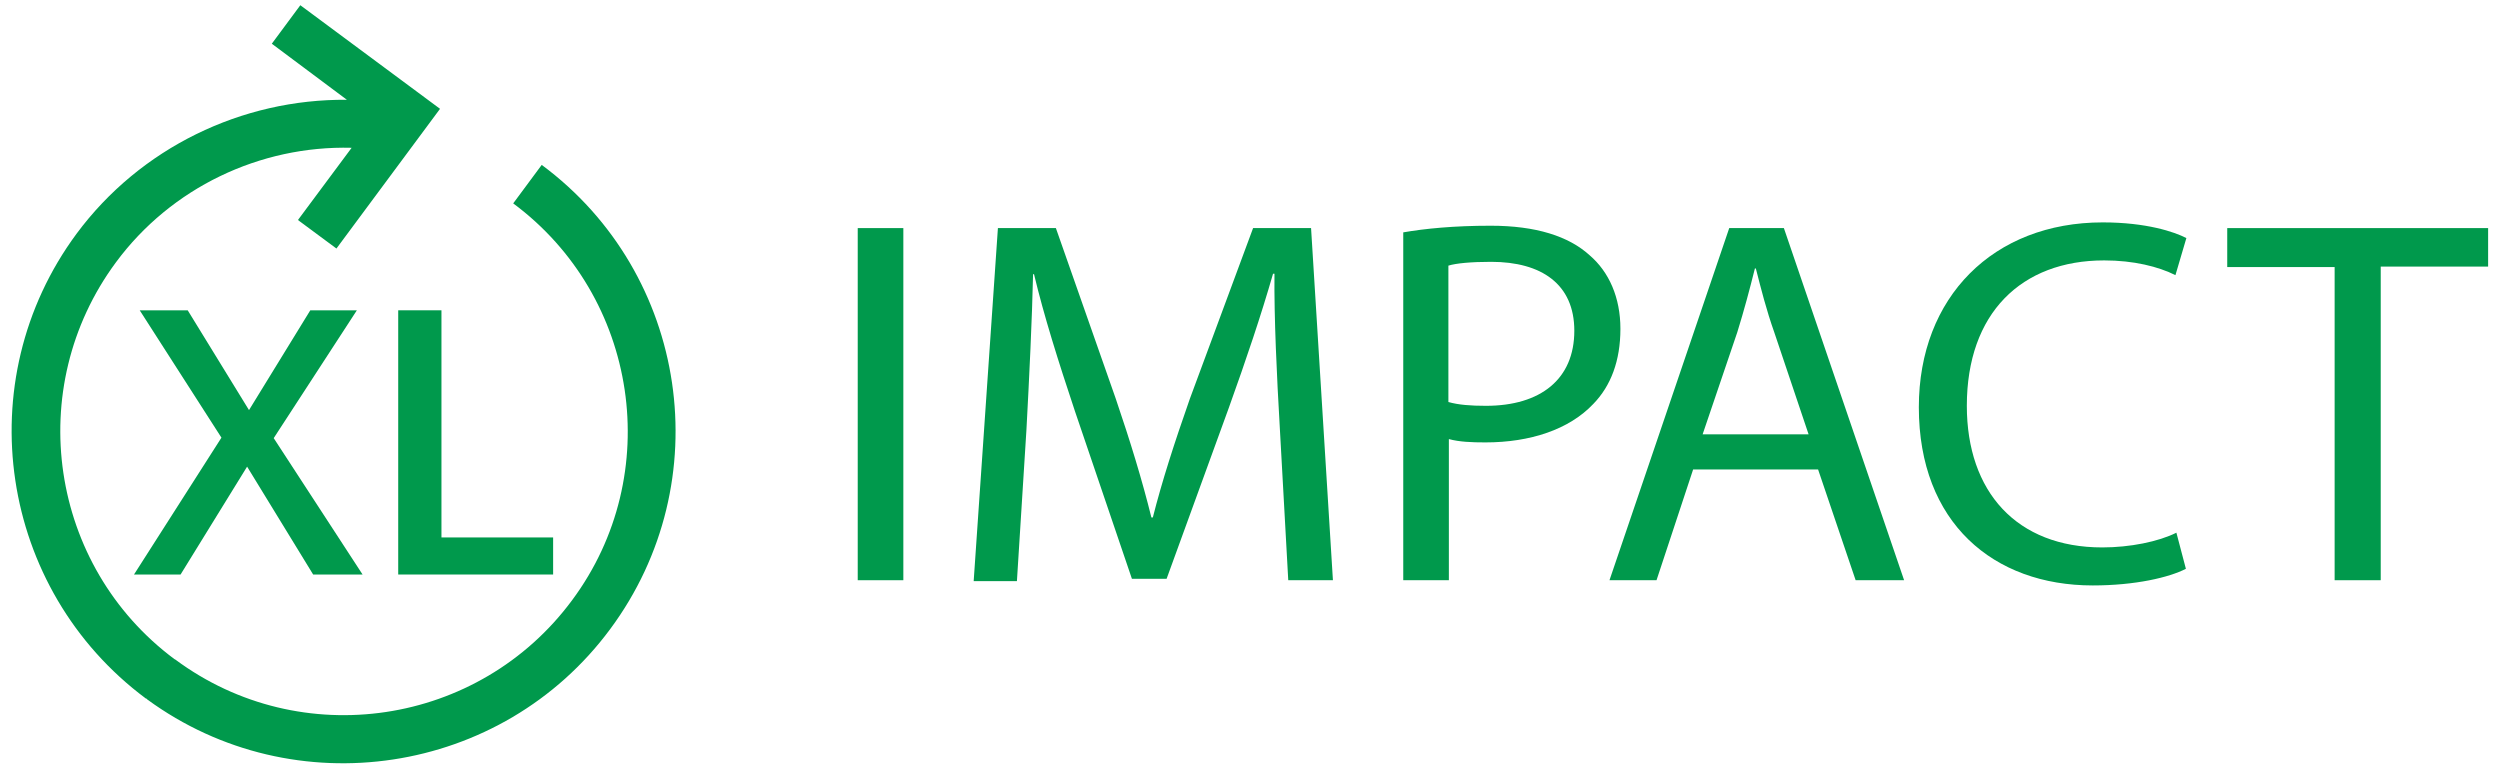
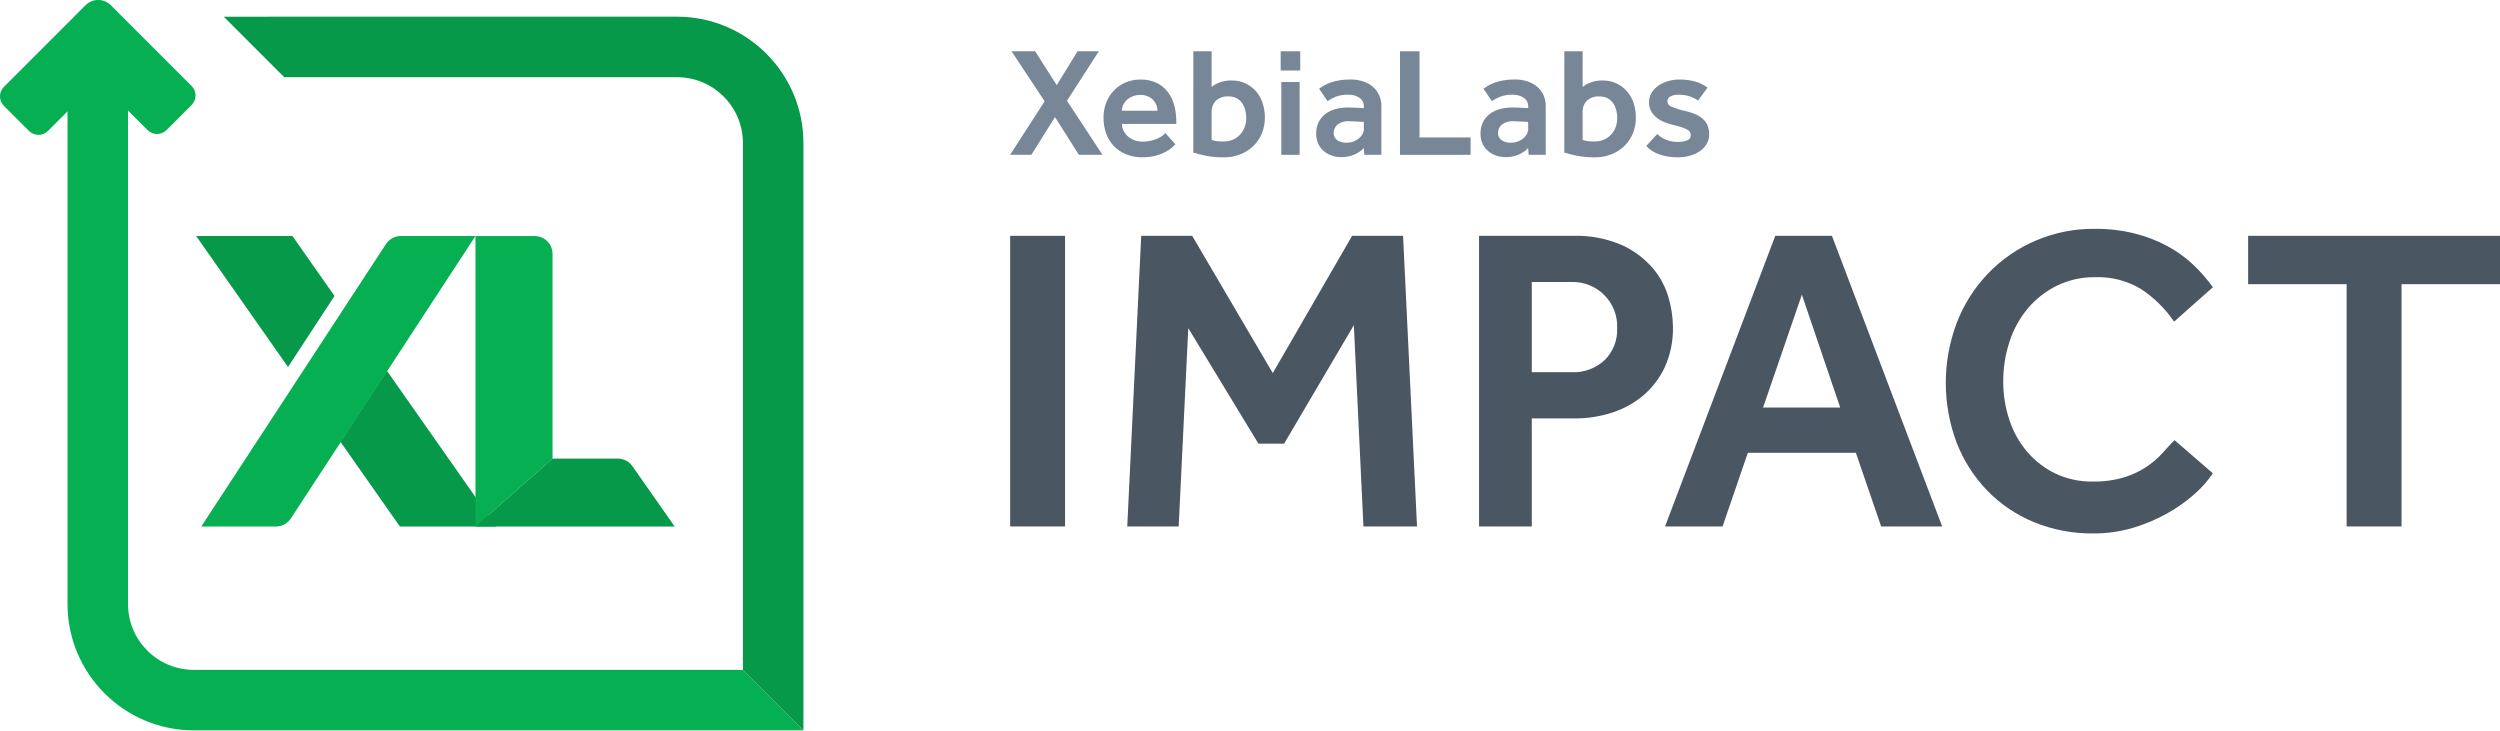
- <svg xmlns="http://www.w3.org/2000/svg" version="1.1" id="Layer_1" x="0px" y="0px" viewBox="0 0 526.1 161.7" style="enable-background:new 0 0 526.1 161.7;" xml:space="preserve">
-   <style type="text/css">
- 	.st0{fill:#00994C;}
- </style>
-   <g>
-     <g>
-       <path class="st0" d="M190.1,48v74.1h-9.6V48H190.1z" />
-       <path class="st0" d="M269.3,89.6c-0.6-10.3-1.2-22.8-1.1-32h-0.3c-2.5,8.7-5.6,17.9-9.3,28.2l-13.1,36h-7.3l-12-35.3    c-3.5-10.5-6.5-20-8.6-28.8h-0.2c-0.2,9.2-0.8,21.7-1.4,32.8l-2,31.8h-9.1L210,48h12.2l12.6,35.9c3.1,9.1,5.6,17.3,7.5,25h0.3    c1.9-7.5,4.5-15.6,7.8-25L263.7,48h12.2l4.6,74.1h-9.4L269.3,89.6z" />
-       <path class="st0" d="M295.3,48.9c4.6-0.8,10.7-1.4,18.4-1.4c9.5,0,16.4,2.2,20.8,6.2c4.1,3.5,6.5,8.9,6.5,15.5    c0,6.7-2,12-5.7,15.8c-5.1,5.4-13.3,8.1-22.7,8.1c-2.9,0-5.5-0.1-7.7-0.7v29.7h-9.6V48.9z M304.8,84.6c2.1,0.6,4.7,0.8,7.9,0.8    c11.5,0,18.6-5.6,18.6-15.8c0-9.8-6.9-14.5-17.5-14.5c-4.2,0-7.4,0.3-9,0.8V84.6z" />
-       <path class="st0" d="M356.3,98.8l-7.7,23.3h-9.9L363.9,48h11.5l25.3,74.1h-10.2l-7.9-23.3H356.3z M380.6,91.4L373.4,70    c-1.7-4.8-2.8-9.2-3.9-13.5h-0.2c-1.1,4.4-2.3,8.9-3.7,13.4l-7.3,21.5H380.6z" />
-       <path class="st0" d="M460,119.7c-3.5,1.8-10.6,3.5-19.6,3.5c-20.9,0-36.6-13.2-36.6-37.5c0-23.2,15.7-38.9,38.7-38.9    c9.2,0,15.1,2,17.6,3.3l-2.3,7.8c-3.6-1.8-8.8-3.1-15-3.1c-17.4,0-28.9,11.1-28.9,30.6c0,18.1,10.5,29.8,28.5,29.8    c5.8,0,11.8-1.2,15.6-3.1L460,119.7z" />
-       <path class="st0" d="M491.3,56.2h-22.6V48h54.9v8.1H501v66h-9.7V56.2z" />
-     </g>
-     <g>
-       <path class="st0" d="M76.3,120.9H65.9L52,98.2l-14,22.7h-9.8l18.4-28.8L29.4,65.3h10.1l12.9,21l12.9-21h9.8L57.6,92.2L76.3,120.9z    " />
-       <path class="st0" d="M83.8,120.9V65.3h9.1v47.8h23.5v7.8H83.8z" />
-     </g>
-     <g>
-       <path class="st0" d="M114,34.7l-6,8.1c26.4,19.6,32,57.1,12.4,83.5c-19.6,26.5-57.1,32.1-83.5,12.5l0,0l-0.2-0.1    c-26.3-19.6-31.9-57-12.3-83.5C36,39.5,54.7,30.6,74,31.1L62.7,46.3l8.1,6l21.8-29.4L63.2,1.1l-6,8.1L73,21    c-22.1-0.2-43.5,10.1-56.9,28.2C-6.8,80.2-0.2,124,30.7,147l0.1,0v0c0,0,0.1,0.1,0.1,0.1l0.1,0.1v0c30.9,22.6,74.6,16,97.4-14.8    C151.4,101.4,144.9,57.6,114,34.7z" />
-     </g>
-   </g>
+ <svg xmlns="http://www.w3.org/2000/svg" id="Layer_2" data-name="Layer 2" viewBox="0 0 81.324 23.759">
+   <defs>
+     <style>.cls-1{fill:#778798;}.cls-2{fill:#06b052;}.cls-3{fill:#059949;}.cls-4{fill:#4a5661;}</style>
+   </defs>
+   <path class="cls-1" d="M70.747,8.48a.89.89,0,0,0,.28.184.964.964,0,0,0,.386.073.783.783,0,0,0,.308-.05.172.172,0,0,0,.116-.167.186.186,0,0,0-.106-.177.961.961,0,0,0-.182-.081,3.158,3.158,0,0,0-.313-.086,2.181,2.181,0,0,1-.252-.081.952.952,0,0,1-.245-.139.748.748,0,0,1-.187-.212A.569.569,0,0,1,70.48,7.45a.588.588,0,0,1,.086-.316.758.758,0,0,1,.225-.232,1.11,1.11,0,0,1,.313-.144,1.258,1.258,0,0,1,.351-.05,1.88,1.88,0,0,1,.533.066,1.268,1.268,0,0,1,.396.197l-.308.419a1.036,1.036,0,0,0-.252-.129,1.06,1.06,0,0,0-.369-.058.509.509,0,0,0-.295.063.188.188,0,0,0-.083.154q0,.111.139.174a2.583,2.583,0,0,0,.432.134,1.912,1.912,0,0,1,.326.101.903.903,0,0,1,.248.151.623.623,0,0,1,.159.215.717.717,0,0,1,.056.295.606.606,0,0,1-.081.311.728.728,0,0,1-.22.235,1.098,1.098,0,0,1-.323.149,1.412,1.412,0,0,1-.391.053,1.816,1.816,0,0,1-.601-.093A1.001,1.001,0,0,1,70.389,8.869Z" transform="translate(-16.83792 -4.12063)" />
+   <path class="cls-1" d="M50.819,7.415l-1.076-1.626h.768l.702,1.101.677-1.101h.692L51.546,7.399,52.702,9.157h-.768l-.778-1.227-.768,1.227h-.692Z" transform="translate(-16.83792 -4.12063)" />
+   <path class="cls-1" d="M55.073,8.813l-.083.083a.995.995,0,0,1-.197.144,1.53,1.53,0,0,1-.328.136,1.654,1.654,0,0,1-.477.061,1.338,1.338,0,0,1-.515-.096A1.131,1.131,0,0,1,52.823,8.47a1.494,1.494,0,0,1-.088-.525,1.32,1.32,0,0,1,.088-.487,1.19,1.19,0,0,1,.247-.391,1.159,1.159,0,0,1,.379-.263,1.205,1.205,0,0,1,.487-.096,1.162,1.162,0,0,1,.548.119,1.018,1.018,0,0,1,.361.311,1.277,1.277,0,0,1,.197.434,2.035,2.035,0,0,1,.061.495v.086H53.336a.485.485,0,0,0,.058.237.607.607,0,0,0,.151.182.682.682,0,0,0,.212.116.724.724,0,0,0,.235.04,1.198,1.198,0,0,0,.52-.109.704.704,0,0,0,.149-.091q.058-.048.088-.078ZM54.492,7.723a.501.501,0,0,0-.035-.182.515.515,0,0,0-.104-.164.538.538,0,0,0-.174-.121.583.583,0,0,0-.242-.048.663.663,0,0,0-.26.048.613.613,0,0,0-.189.121.523.523,0,0,0-.116.164.445.445,0,0,0-.04.182Z" transform="translate(-16.83792 -4.12063)" />
+   <path class="cls-1" d="M55.656,5.789H56.252V6.95a.815.815,0,0,1,.232-.136A1.022,1.022,0,0,1,56.898,6.738a1.042,1.042,0,0,1,.457.096,1.056,1.056,0,0,1,.341.258,1.098,1.098,0,0,1,.215.384,1.492,1.492,0,0,1,.073.47,1.347,1.347,0,0,1-.094.502,1.198,1.198,0,0,1-.268.409,1.294,1.294,0,0,1-.422.278,1.427,1.427,0,0,1-.555.104,2.987,2.987,0,0,1-.568-.05,3.224,3.224,0,0,1-.422-.106ZM56.252,8.672a.838.838,0,0,0,.146.038,1.588,1.588,0,0,0,.237.013.75.75,0,0,0,.318-.063.712.712,0,0,0,.232-.169A.703.703,0,0,0,57.33,8.245a.867.867,0,0,0,.048-.285,1.043,1.043,0,0,0-.033-.263.676.676,0,0,0-.104-.225.52.52,0,0,0-.179-.157.545.545,0,0,0-.26-.058.558.558,0,0,0-.411.139.515.515,0,0,0-.139.381Z" transform="translate(-16.83792 -4.12063)" />
+   <path class="cls-1" d="M58.518,6.788h.596V9.157h-.596Z" transform="translate(-16.83792 -4.12063)" />
+   <path class="cls-1" d="M61.202,8.935a.816.816,0,0,1-.293.207,1.037,1.037,0,0,1-.439.091.958.958,0,0,1-.29-.045.819.819,0,0,1-.263-.139.695.695,0,0,1-.192-.24.759.759,0,0,1-.073-.343.83.83,0,0,1,.076-.361.75.75,0,0,1,.212-.268.941.941,0,0,1,.328-.164,1.522,1.522,0,0,1,.424-.056q.071,0,.157.003t.167.008q.091.005.187.01V7.581a.323.323,0,0,0-.141-.278.62.62,0,0,0-.369-.101,1.033,1.033,0,0,0-.404.066,1.805,1.805,0,0,0-.268.141l-.273-.404q.071-.05.162-.104a1.251,1.251,0,0,1,.212-.096,1.753,1.753,0,0,1,.28-.071,2.188,2.188,0,0,1,.371-.028,1.266,1.266,0,0,1,.411.063.946.946,0,0,1,.316.177.77.77,0,0,1,.202.273.842.842,0,0,1,.071.346V9.157h-.555Zm0-.848q-.091-.005-.177-.01-.071-.005-.149-.008-.078-.003-.134-.003a.571.571,0,0,0-.404.114.354.354,0,0,0-.116.26.286.286,0,0,0,.109.237.509.509,0,0,0,.321.086.615.615,0,0,0,.379-.131.521.521,0,0,0,.124-.141.331.331,0,0,0,.048-.172Z" transform="translate(-16.83792 -4.12063)" />
+   <path class="cls-1" d="M62.379,5.789h.636V8.591h1.661v.566H62.379Z" transform="translate(-16.83792 -4.12063)" />
+   <path class="cls-1" d="M66.548,8.935a.817.817,0,0,1-.293.207,1.037,1.037,0,0,1-.439.091.958.958,0,0,1-.29-.045.819.819,0,0,1-.263-.139.695.695,0,0,1-.192-.24.759.759,0,0,1-.073-.343.83.83,0,0,1,.076-.361.75.75,0,0,1,.212-.268.941.941,0,0,1,.328-.164,1.522,1.522,0,0,1,.424-.056q.071,0,.157.003t.167.008q.091.005.187.01V7.581a.323.323,0,0,0-.141-.278.62.62,0,0,0-.369-.101,1.033,1.033,0,0,0-.404.066,1.806,1.806,0,0,0-.268.141l-.273-.404q.071-.05.162-.104a1.251,1.251,0,0,1,.212-.096,1.753,1.753,0,0,1,.28-.071,2.188,2.188,0,0,1,.371-.028,1.266,1.266,0,0,1,.412.063.946.946,0,0,1,.316.177.77.77,0,0,1,.202.273.842.842,0,0,1,.071.346V9.157h-.555Zm0-.848q-.091-.005-.177-.01-.071-.005-.149-.008-.078-.003-.134-.003a.571.571,0,0,0-.404.114.354.354,0,0,0-.116.26.286.286,0,0,0,.109.237.509.509,0,0,0,.321.086.615.615,0,0,0,.379-.131.521.521,0,0,0,.124-.141.331.331,0,0,0,.048-.172Z" transform="translate(-16.83792 -4.12063)" />
+   <path class="cls-1" d="M67.725,5.789H68.321V6.95a.815.815,0,0,1,.232-.136A1.022,1.022,0,0,1,68.967,6.738a1.042,1.042,0,0,1,.457.096,1.057,1.057,0,0,1,.341.258,1.098,1.098,0,0,1,.215.384,1.492,1.492,0,0,1,.073.47,1.347,1.347,0,0,1-.094.502,1.198,1.198,0,0,1-.268.409,1.294,1.294,0,0,1-.422.278,1.427,1.427,0,0,1-.555.104,2.987,2.987,0,0,1-.568-.05,3.225,3.225,0,0,1-.422-.106ZM68.321,8.672a.838.838,0,0,0,.146.038,1.588,1.588,0,0,0,.237.013.75.75,0,0,0,.318-.063.712.712,0,0,0,.232-.169.703.703,0,0,0,.144-.245.867.867,0,0,0,.048-.285,1.043,1.043,0,0,0-.033-.263.676.676,0,0,0-.104-.225.52.52,0,0,0-.179-.157.545.545,0,0,0-.26-.058.558.558,0,0,0-.412.139.515.515,0,0,0-.139.381Z" transform="translate(-16.83792 -4.12063)" />
+   <rect class="cls-1" x="41.66" y="1.668" width="0.636" height="0.626" />
+   <path class="cls-2" d="M17.781,8.38l-.816-.816a.437.437,0,0,1,0-.618l2.655-2.656a.582.582,0,0,1,.823,0L23.071,6.918a.437.437,0,0,1-0.0.618l-.816.816a.437.437,0,0,1-.617-0L20.033,6.746,18.399,8.38A.437.437,0,0,1,17.781,8.38Z" transform="translate(-16.83792 -4.12063)" />
+   <path class="cls-2" d="M41.006,25.911H23.142a2.143,2.143,0,0,1-2.14-2.14V6.439h-1.968V23.771A4.113,4.113,0,0,0,23.142,27.879H42.974Z" transform="translate(-16.83792 -4.12063)" />
+   <polygon class="cls-3" points="16.139 17.127 12.587 12.062 11.076 14.373 13.008 17.127 16.139 17.127" />
+   <path class="cls-2" d="M29.878,11.798a.582.582,0,0,0-.487.264L23.385,21.248h2.427a.582.582,0,0,0,.493-.272l6-9.178Z" transform="translate(-16.83792 -4.12063)" />
+   <path class="cls-2" d="M34.812,19.038v-6.657a.582.582,0,0,0-.582-.582H32.305v9.45Z" transform="translate(-16.83792 -4.12063)" />
+   <path class="cls-3" d="M37.41,19.286a.582.582,0,0,0-.477-.248H34.812l-2.508,2.21V21.248h6.481Z" transform="translate(-16.83792 -4.12063)" />
+   <polygon class="cls-3" points="9.512 7.676 6.38 7.676 9.369 11.939 10.881 9.627 9.512 7.676" />
+   <path class="cls-3" d="M38.865,4.663l-14.749.001,1.968,1.968H38.865A2.143,2.143,0,0,1,41.005,8.772V25.911l1.968,1.968V8.772A4.113,4.113,0,0,0,38.865,4.663Z" transform="translate(-16.83792 -4.12063)" />
+   <path class="cls-4" d="M49.698,11.792h1.786v9.454H49.698Z" transform="translate(-16.83792 -4.12063)" />
+   <path class="cls-4" d="M53.961,11.792h1.658l2.622,4.465,2.58-4.465h1.658l.454,9.454H61.19l-.312-6.549-2.268,3.855h-.836l-2.282-3.756L55.18,21.246H53.507Z" transform="translate(-16.83792 -4.12063)" />
+   <path class="cls-4" d="M64.951,11.792h3.033a3.74,3.74,0,0,1,1.623.305,2.916,2.916,0,0,1,.999.751,2.585,2.585,0,0,1,.51.957,3.526,3.526,0,0,1,.142.936,3.014,3.014,0,0,1-.283,1.361,2.724,2.724,0,0,1-.737.928,3.01,3.01,0,0,1-1.02.532,3.884,3.884,0,0,1-1.12.17H66.666v3.515H64.951Zm3.005,4.437a1.48,1.48,0,0,0,1.084-.397,1.386,1.386,0,0,0,.404-1.035,1.443,1.443,0,0,0-1.488-1.503H66.666v2.934Z" transform="translate(-16.83792 -4.12063)" />
+   <path class="cls-4" d="M74.587,11.792h1.843l3.586,9.454H78.031l-.822-2.395H73.694l-.822,2.395H71.001Zm2.112,5.585-1.247-3.671-1.262,3.671Z" transform="translate(-16.83792 -4.12063)" />
+   <path class="cls-4" d="M88.822,19.517a3.501,3.501,0,0,1-.588.666,4.998,4.998,0,0,1-.886.631,5.417,5.417,0,0,1-1.12.475,4.438,4.438,0,0,1-1.29.184,4.974,4.974,0,0,1-1.942-.369A4.511,4.511,0,0,1,81.48,20.077a4.695,4.695,0,0,1-.992-1.552,5.537,5.537,0,0,1,0-3.898,4.84,4.84,0,0,1,.999-1.588A4.749,4.749,0,0,1,84.995,11.565a5.14,5.14,0,0,1,1.276.149,4.673,4.673,0,0,1,1.056.404,3.955,3.955,0,0,1,.843.602,5.11,5.11,0,0,1,.652.744l-1.262,1.12a3.914,3.914,0,0,0-1.056-1.049,2.69,2.69,0,0,0-1.51-.397,2.751,2.751,0,0,0-1.247.276,2.947,2.947,0,0,0-.943.737,3.225,3.225,0,0,0-.595,1.077,4.072,4.072,0,0,0-.206,1.297,3.88,3.88,0,0,0,.206,1.276,3.09,3.09,0,0,0,.588,1.035,2.812,2.812,0,0,0,.914.694,2.733,2.733,0,0,0,1.198.255,3.364,3.364,0,0,0,1.042-.142,2.771,2.771,0,0,0,1.247-.801q.205-.234.376-.404Z" transform="translate(-16.83792 -4.12063)" />
+   <path class="cls-4" d="M93.173,13.365H89.969V11.792h8.193v1.573H94.959v7.881h-1.786Z" transform="translate(-16.83792 -4.12063)" />
</svg>
